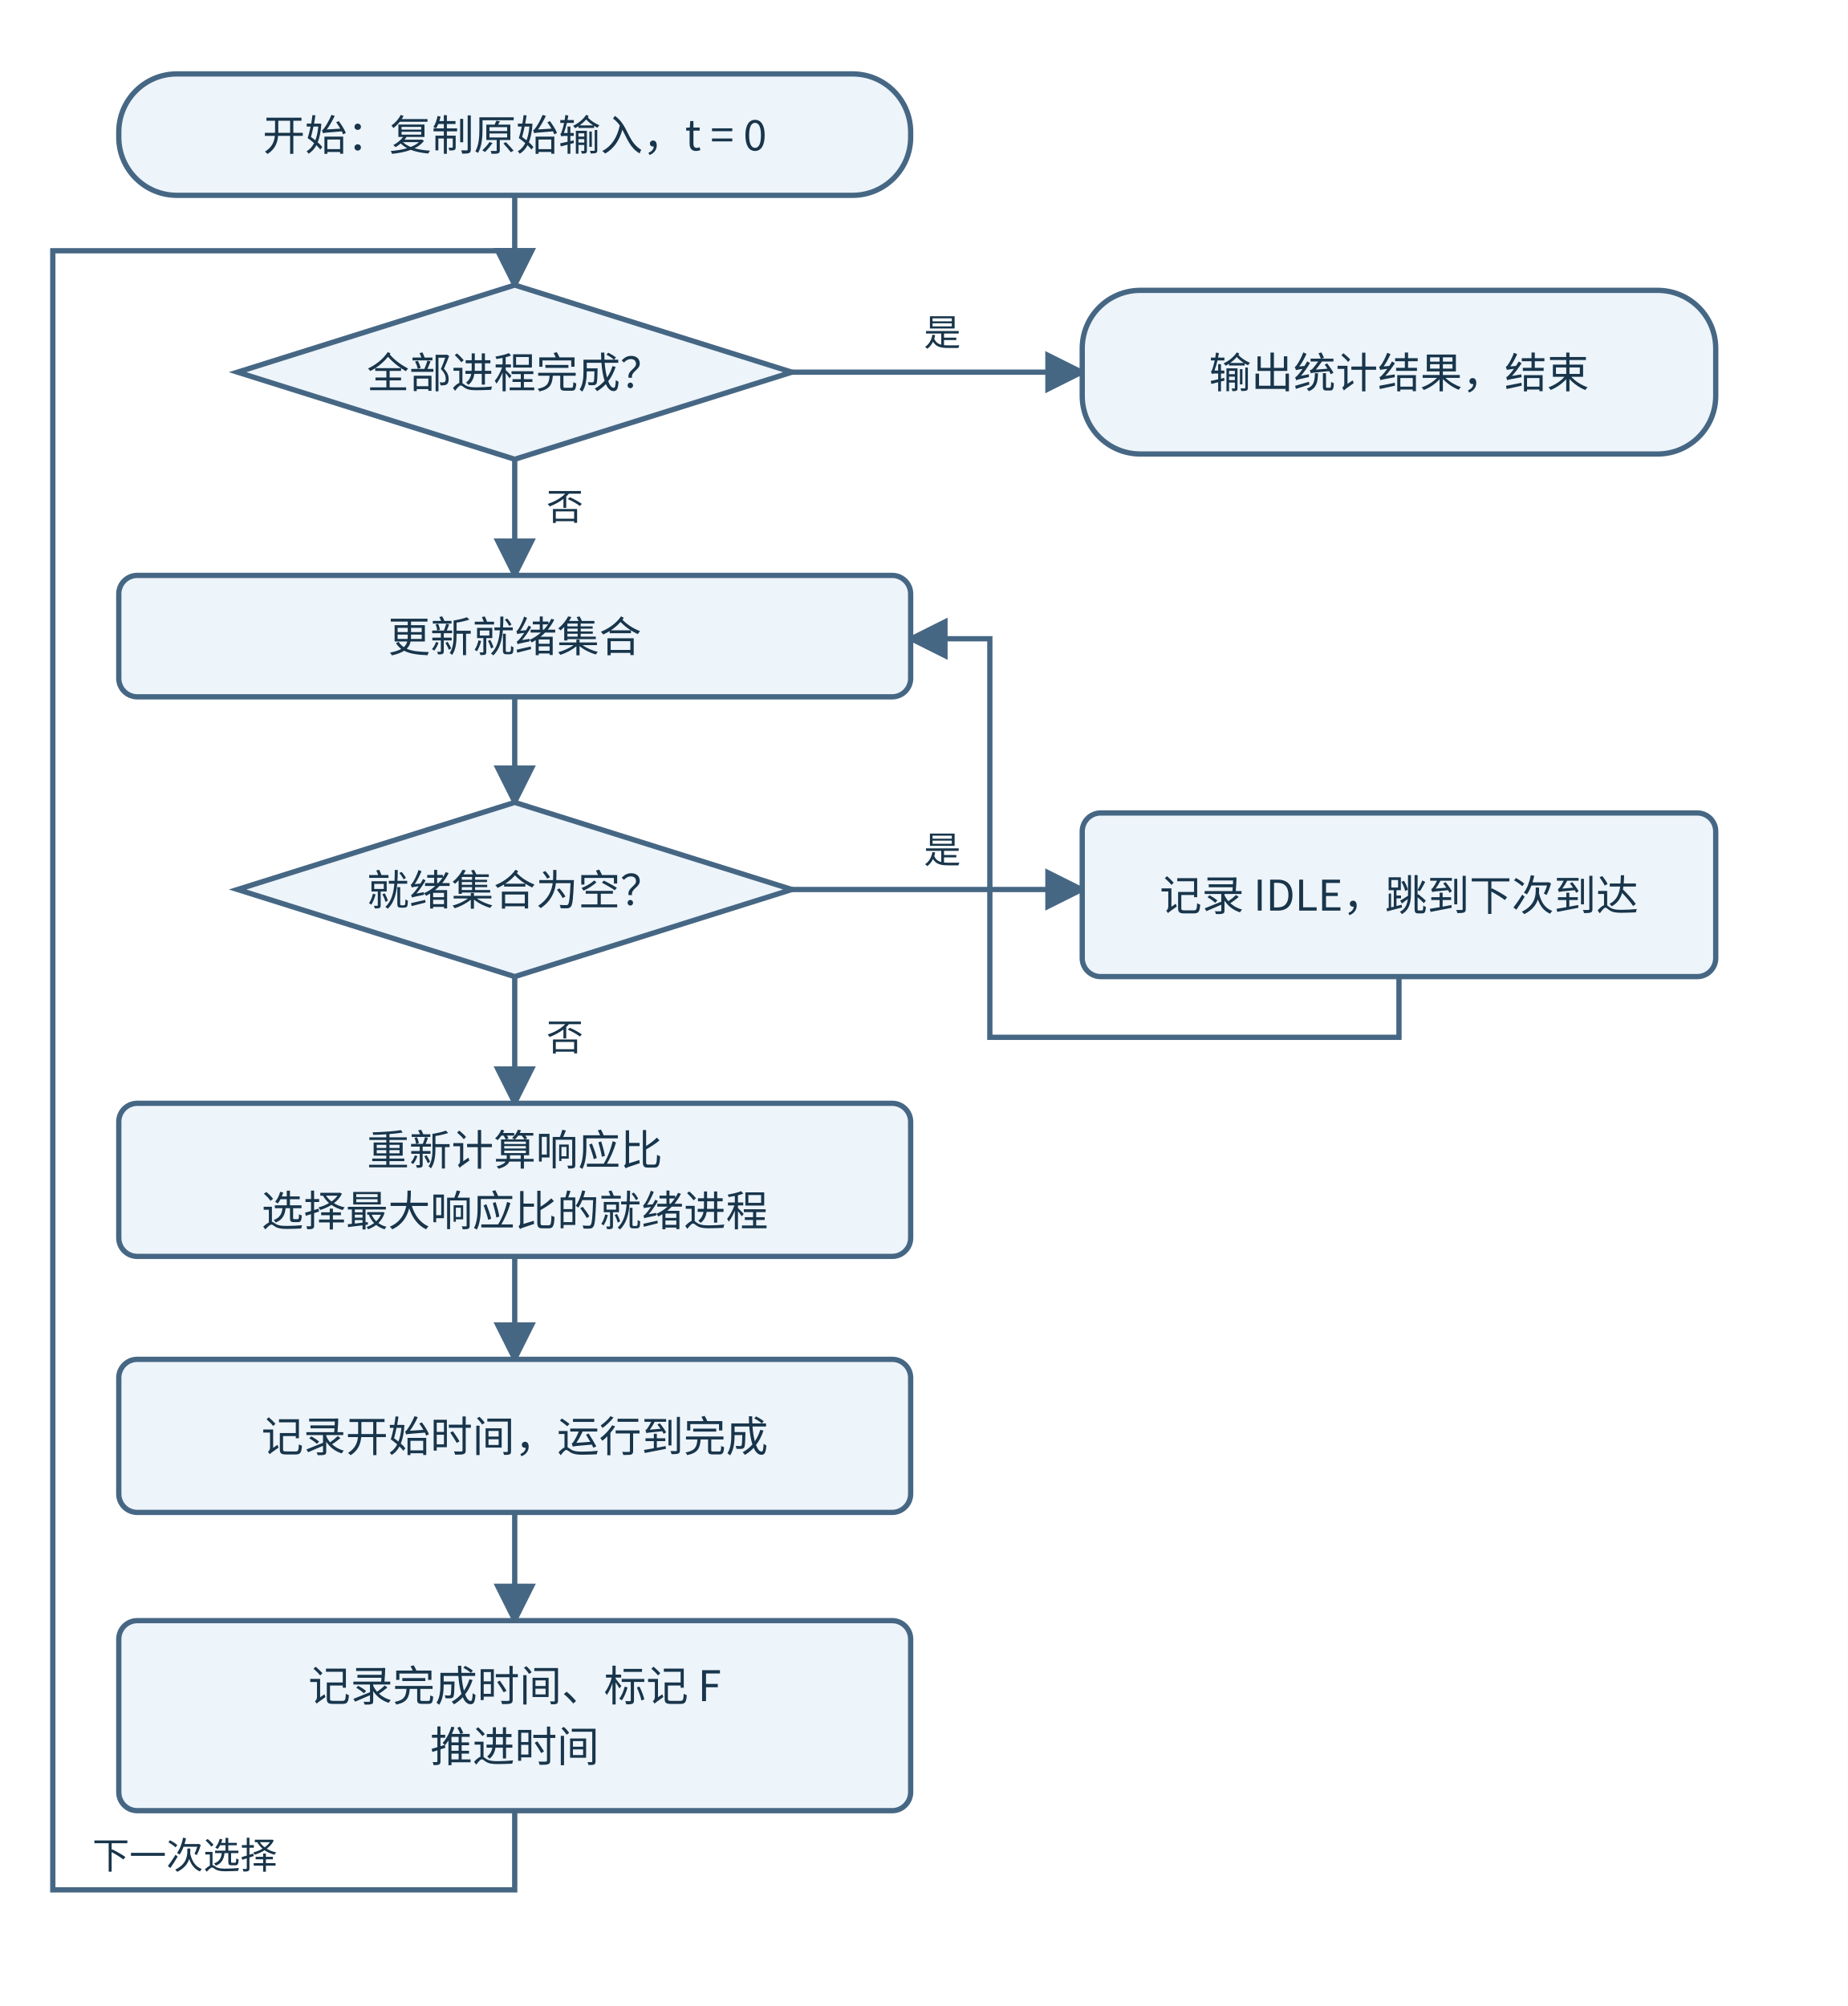
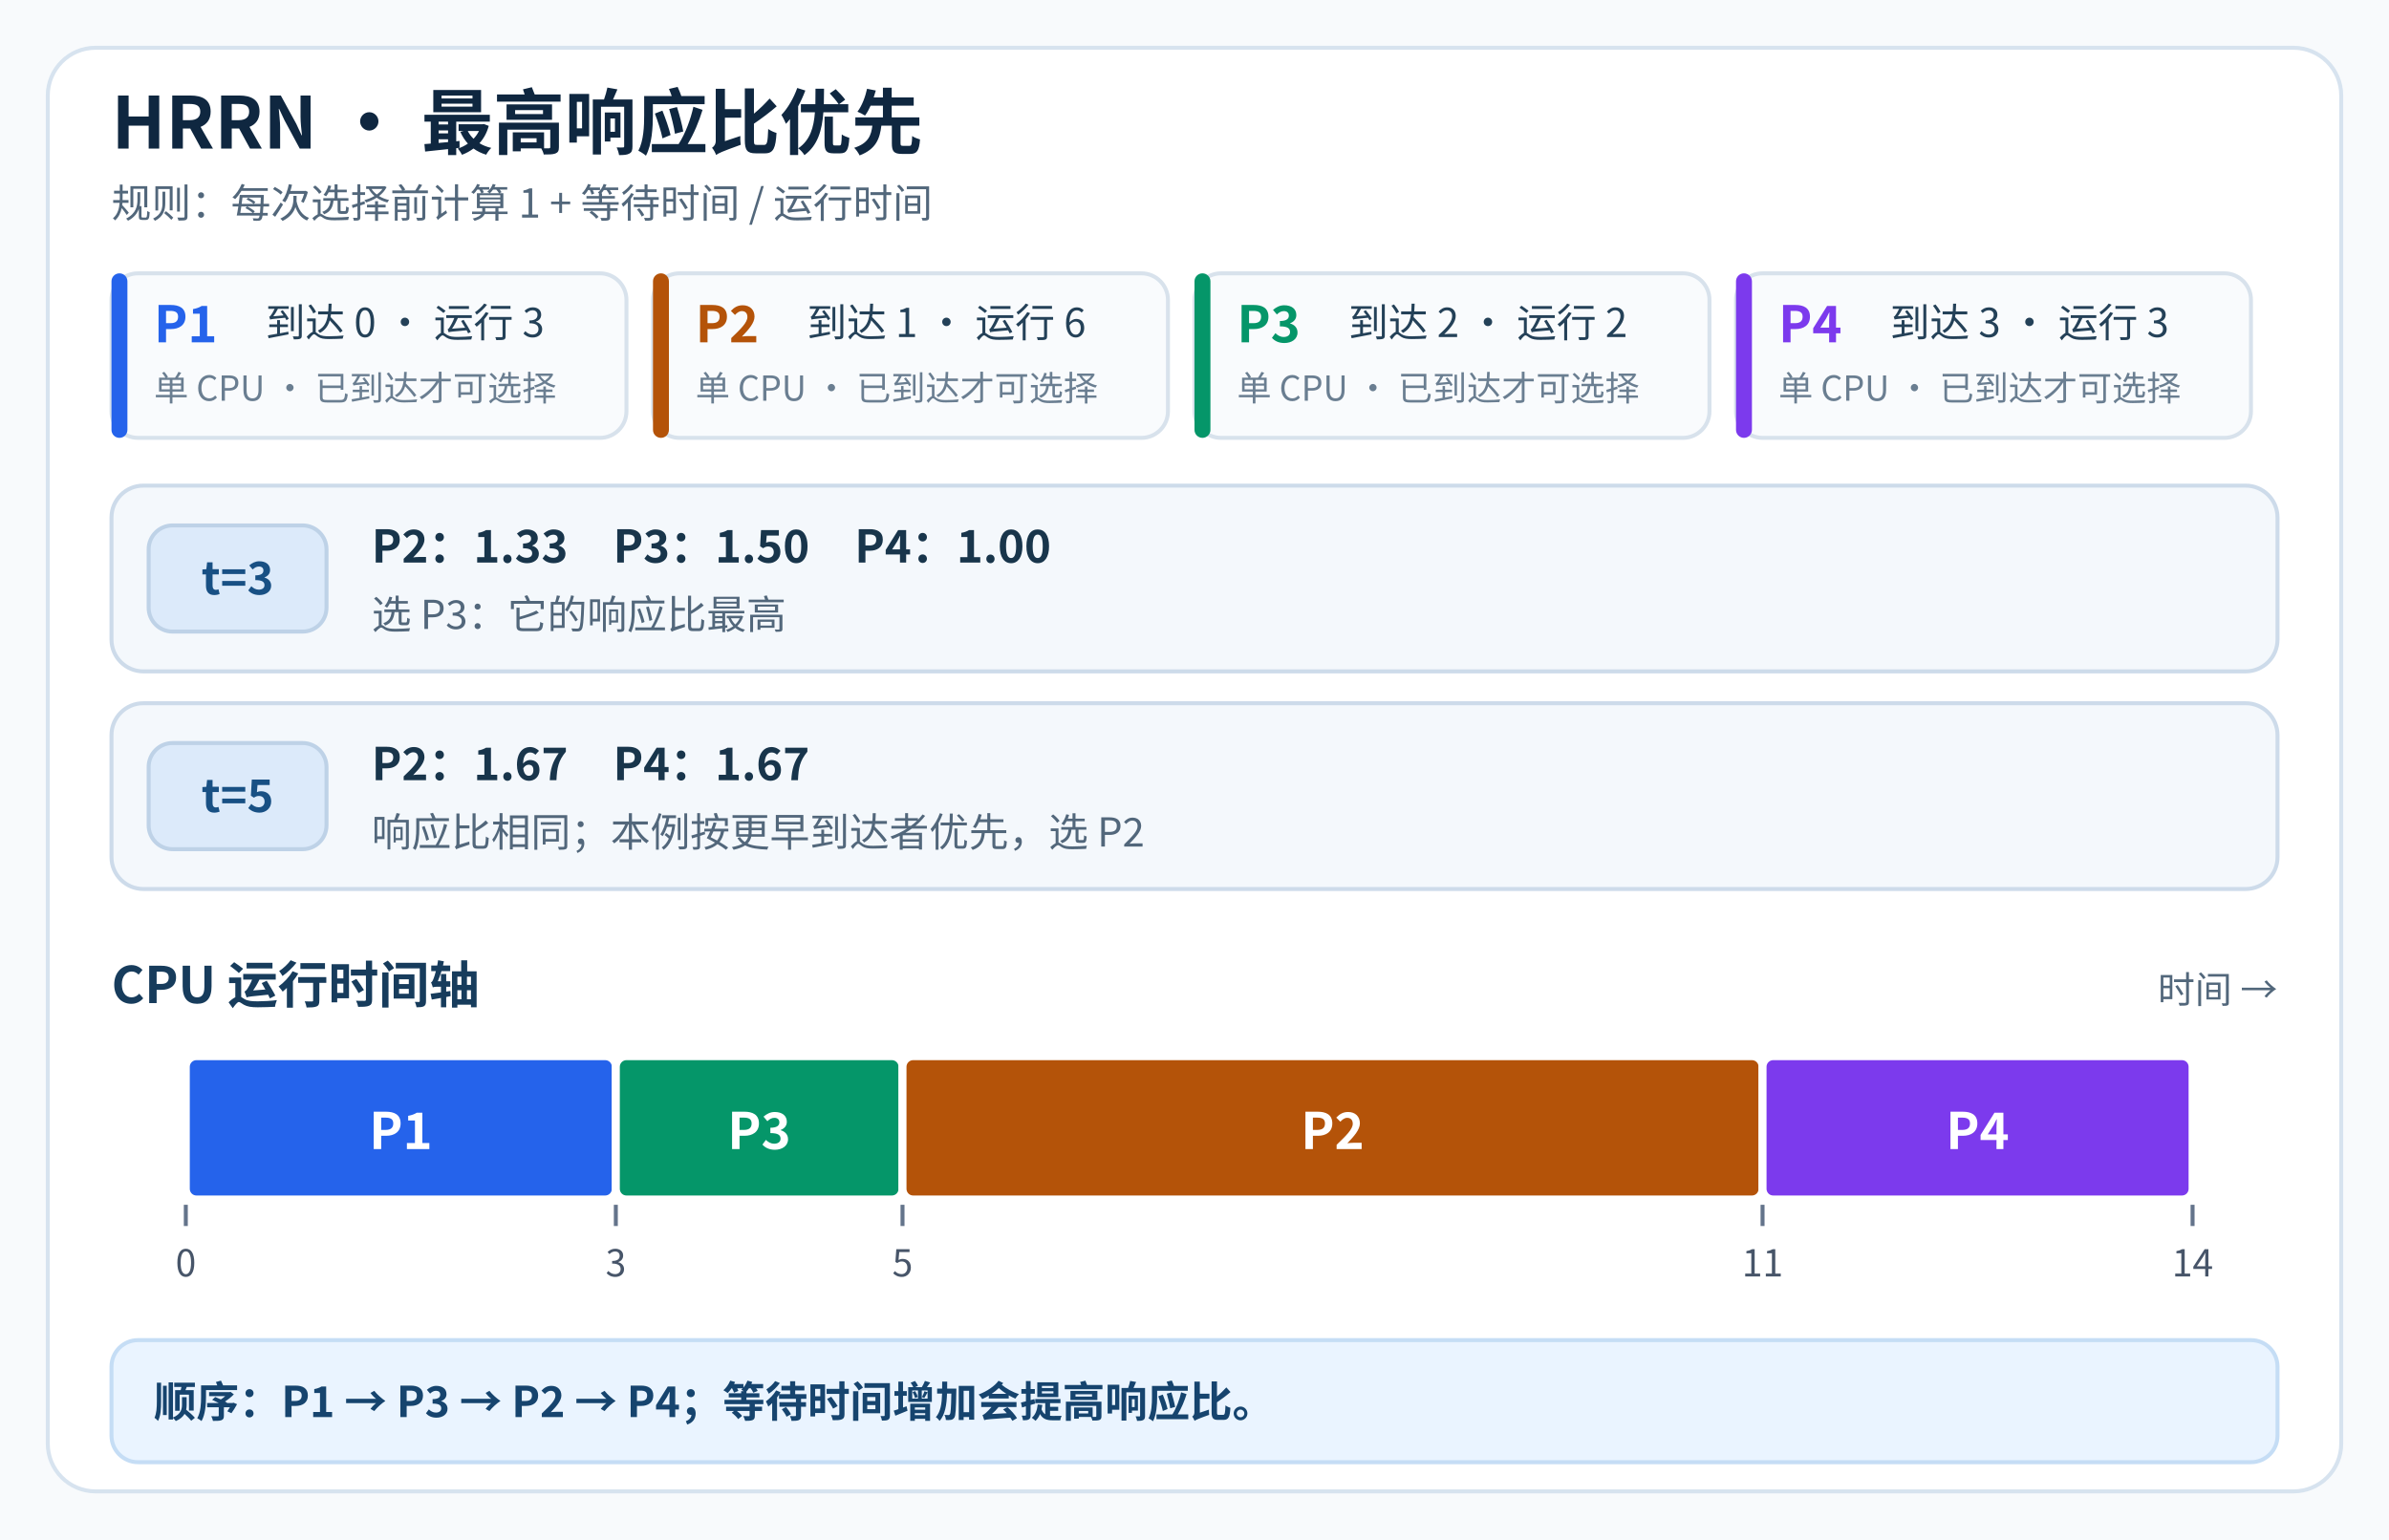
- <svg xmlns="http://www.w3.org/2000/svg" width="700" height="760" viewBox="0 0 700 760" role="img">
-   <defs>
-     <marker id="arrow" markerWidth="8" markerHeight="8" refX="7" refY="4" orient="auto">
-       <path d="M0,0 L8,4 L0,8 Z" fill="#466784" />
-     </marker>
-   </defs>
-   <rect width="700" height="760" fill="#fff" />
-   <g font-family="Noto Sans CJK SC,Microsoft YaHei,sans-serif" font-size="16" fill="#18354b">
-     <path d="M195 74 V108" fill="none" stroke="#466784" stroke-width="2" marker-end="url(#arrow)" />
-     <path d="M300 141 H410" fill="none" stroke="#466784" stroke-width="2" marker-end="url(#arrow)" />
-     <text x="350" y="131" font-size="14">是</text>
-     <path d="M195 174 V218" fill="none" stroke="#466784" stroke-width="2" marker-end="url(#arrow)" />
-     <text x="207" y="197" font-size="14">否</text>
-     <path d="M195 264 V304" fill="none" stroke="#466784" stroke-width="2" marker-end="url(#arrow)" />
-     <path d="M300 337 H410" fill="none" stroke="#466784" stroke-width="2" marker-end="url(#arrow)" />
-     <text x="350" y="327" font-size="14">是</text>
-     <path d="M195 370 V418" fill="none" stroke="#466784" stroke-width="2" marker-end="url(#arrow)" />
-     <text x="207" y="398" font-size="14">否</text>
-     <path d="M195 476 V515" fill="none" stroke="#466784" stroke-width="2" marker-end="url(#arrow)" />
-     <path d="M195 573 V614" fill="none" stroke="#466784" stroke-width="2" marker-end="url(#arrow)" />
-     <path d="M530 370 V393 H375 V242 H345" fill="none" stroke="#466784" stroke-width="2" marker-end="url(#arrow)" />
-     <path d="M195 686 V716 H20 V95 H195 V108" fill="none" stroke="#466784" stroke-width="2" marker-end="url(#arrow)" />
-     <text x="35" y="708" font-size="14">下一次选择</text>
-     <rect x="45" y="28" width="300" height="46" rx="22" fill="#edf4fa" stroke="#466784" stroke-width="2" />
-     <text x="195.0" y="57.0" text-anchor="middle">开始：复制原始输入，t = 0</text>
-     <polygon points="195.0,108 300,141.0 195.0,174 90,141.0" fill="#edf4fa" stroke="#466784" stroke-width="2" />
-     <text x="195.0" y="147.0" text-anchor="middle">全部进程完成？</text>
-     <rect x="45" y="218" width="300" height="46" rx="7" fill="#edf4fa" stroke="#466784" stroke-width="2" />
-     <text x="195.0" y="247.0" text-anchor="middle">更新就绪集合</text>
-     <polygon points="195.0,304 300,337.0 195.0,370 90,337.0" fill="#edf4fa" stroke="#466784" stroke-width="2" />
-     <text x="195.0" y="343.0" text-anchor="middle">就绪集合为空？</text>
-     <rect x="45" y="418" width="300" height="58" rx="7" fill="#edf4fa" stroke="#466784" stroke-width="2" />
-     <text x="195.0" y="441.5" text-anchor="middle">重新计算响应比</text>
-     <text x="195.0" y="464.5" text-anchor="middle">选择最大响应比的就绪进程</text>
-     <rect x="45" y="515" width="300" height="58" rx="7" fill="#edf4fa" stroke="#466784" stroke-width="2" />
-     <text x="195.0" y="550.0" text-anchor="middle">记录开始时间，运行到完成</text>
-     <rect x="45" y="614" width="300" height="72" rx="7" fill="#edf4fa" stroke="#466784" stroke-width="2" />
-     <text x="195.0" y="644.5" text-anchor="middle">记录完成时间、标记 F</text>
-     <text x="195.0" y="667.5" text-anchor="middle">推进时间</text>
-     <rect x="410" y="308" width="240" height="62" rx="7" fill="#edf4fa" stroke="#466784" stroke-width="2" />
-     <text x="530.0" y="345.0" text-anchor="middle">记录 IDLE，跳到下次到达</text>
-     <rect x="410" y="110" width="240" height="62" rx="22" fill="#edf4fa" stroke="#466784" stroke-width="2" />
-     <text x="530.0" y="147.0" text-anchor="middle">输出统计结果，结束</text>
+ <svg xmlns="http://www.w3.org/2000/svg" width="900" height="580" viewBox="0 0 900 580" role="img" aria-labelledby="title desc">
+   <rect x="0" y="0" width="900" height="580" rx="0" fill="#f8fafc" stroke="#f8fafc" stroke-width="1.5" />
+   <rect x="18" y="18" width="864" height="544" rx="18" fill="#ffffff" stroke="#d7e3ef" stroke-width="1.5" />
+   <g font-family="Microsoft YaHei,Noto Sans CJK SC,Arial,sans-serif">
+     <text x="42" y="56" font-size="27" fill="#0f2740" font-weight="700" text-anchor="start">HRRN · 最高响应比优先</text>
+     <text x="42" y="82" font-size="15" fill="#52677b" font-weight="400" text-anchor="start">规则：每次选择前计算 1 + 等待时间 / 运行时间</text>
+     <rect x="42" y="103" width="194" height="62" rx="10" fill="#f9fbfd" stroke="#d8e2ec" stroke-width="1.5" />
+     <rect x="42" y="103" width="6" height="62" rx="3" fill="#2563eb" />
+     <text x="58" y="129" font-size="19" fill="#2563eb" font-weight="700" text-anchor="start">P1</text>
+     <text x="100" y="127" font-size="15" fill="#244158" font-weight="400" text-anchor="start">到达 0 · 运行 3</text>
+     <text x="58" y="151" font-size="13" fill="#6a7e91" font-weight="400" text-anchor="start">单 CPU · 已到达才可选择</text>
+     <rect x="246" y="103" width="194" height="62" rx="10" fill="#f9fbfd" stroke="#d8e2ec" stroke-width="1.5" />
+     <rect x="246" y="103" width="6" height="62" rx="3" fill="#b45309" />
+     <text x="262" y="129" font-size="19" fill="#b45309" font-weight="700" text-anchor="start">P2</text>
+     <text x="304" y="127" font-size="15" fill="#244158" font-weight="400" text-anchor="start">到达 1 · 运行 6</text>
+     <text x="262" y="151" font-size="13" fill="#6a7e91" font-weight="400" text-anchor="start">单 CPU · 已到达才可选择</text>
+     <rect x="450" y="103" width="194" height="62" rx="10" fill="#f9fbfd" stroke="#d8e2ec" stroke-width="1.5" />
+     <rect x="450" y="103" width="6" height="62" rx="3" fill="#059669" />
+     <text x="466" y="129" font-size="19" fill="#059669" font-weight="700" text-anchor="start">P3</text>
+     <text x="508" y="127" font-size="15" fill="#244158" font-weight="400" text-anchor="start">到达 2 · 运行 2</text>
+     <text x="466" y="151" font-size="13" fill="#6a7e91" font-weight="400" text-anchor="start">单 CPU · 已到达才可选择</text>
+     <rect x="654" y="103" width="194" height="62" rx="10" fill="#f9fbfd" stroke="#d8e2ec" stroke-width="1.5" />
+     <rect x="654" y="103" width="6" height="62" rx="3" fill="#7c3aed" />
+     <text x="670" y="129" font-size="19" fill="#7c3aed" font-weight="700" text-anchor="start">P4</text>
+     <text x="712" y="127" font-size="15" fill="#244158" font-weight="400" text-anchor="start">到达 3 · 运行 3</text>
+     <text x="670" y="151" font-size="13" fill="#6a7e91" font-weight="400" text-anchor="start">单 CPU · 已到达才可选择</text>
+     <rect x="42" y="183" width="816" height="70" rx="12" fill="#f4f8fc" stroke="#cddbea" stroke-width="1.5" />
+     <rect x="56" y="198" width="67" height="40" rx="9" fill="#dceafa" stroke="#bed2e7" stroke-width="1.5" />
+     <text x="89.5" y="224" font-size="17" fill="#185084" font-weight="700" text-anchor="middle">t=3</text>
+     <text x="140" y="212" font-size="17" fill="#18354b" font-weight="700" text-anchor="start">P2：1.33　P3：1.50　P4：1.00</text>
+     <text x="140" y="237" font-size="15" fill="#52677b" font-weight="400" text-anchor="start">选 P3：它的响应比最高</text>
+     <rect x="42" y="265" width="816" height="70" rx="12" fill="#f4f8fc" stroke="#cddbea" stroke-width="1.5" />
+     <rect x="56" y="280" width="67" height="40" rx="9" fill="#dceafa" stroke="#bed2e7" stroke-width="1.5" />
+     <text x="89.5" y="306" font-size="17" fill="#185084" font-weight="700" text-anchor="middle">t=5</text>
+     <text x="140" y="294" font-size="17" fill="#18354b" font-weight="700" text-anchor="start">P2：1.67　P4：1.67</text>
+     <text x="140" y="319" font-size="15" fill="#52677b" font-weight="400" text-anchor="start">响应比相同；本例按更早到达者优先，选 P2</text>
+     <text x="42" y="378" font-size="19" fill="#173c5c" font-weight="700" text-anchor="start">CPU 运行时间轴</text>
+     <text x="858" y="378" font-size="14" fill="#52677b" font-weight="400" text-anchor="end">时间 →</text>
+     <rect x="70" y="398" width="162" height="54" fill="#2563eb" stroke="#ffffff" stroke-width="3" rx="4" />
+     <text x="151" y="433" font-size="19" fill="#ffffff" font-weight="700" text-anchor="middle">P1</text>
+     <rect x="232" y="398" width="108" height="54" fill="#059669" stroke="#ffffff" stroke-width="3" rx="4" />
+     <text x="286" y="433" font-size="19" fill="#ffffff" font-weight="700" text-anchor="middle">P3</text>
+     <rect x="340" y="398" width="324" height="54" fill="#b45309" stroke="#ffffff" stroke-width="3" rx="4" />
+     <text x="502" y="433" font-size="19" fill="#ffffff" font-weight="700" text-anchor="middle">P2</text>
+     <rect x="664" y="398" width="162" height="54" fill="#7c3aed" stroke="#ffffff" stroke-width="3" rx="4" />
+     <text x="745" y="433" font-size="19" fill="#ffffff" font-weight="700" text-anchor="middle">P4</text>
+     <line x1="70" y1="454" x2="70" y2="462" stroke="#64748b" stroke-width="1.5" />
+     <text x="70" y="481" font-size="14" fill="#475569" font-weight="500" text-anchor="middle">0</text>
+     <line x1="232" y1="454" x2="232" y2="462" stroke="#64748b" stroke-width="1.5" />
+     <text x="232" y="481" font-size="14" fill="#475569" font-weight="500" text-anchor="middle">3</text>
+     <line x1="340" y1="454" x2="340" y2="462" stroke="#64748b" stroke-width="1.5" />
+     <text x="340" y="481" font-size="14" fill="#475569" font-weight="500" text-anchor="middle">5</text>
+     <line x1="664" y1="454" x2="664" y2="462" stroke="#64748b" stroke-width="1.5" />
+     <text x="664" y="481" font-size="14" fill="#475569" font-weight="500" text-anchor="middle">11</text>
+     <line x1="826" y1="454" x2="826" y2="462" stroke="#64748b" stroke-width="1.5" />
+     <text x="826" y="481" font-size="14" fill="#475569" font-weight="500" text-anchor="middle">14</text>
+     <rect x="42" y="505" width="816" height="46" rx="10" fill="#eaf4ff" stroke="#c5ddf5" stroke-width="1.5" />
+     <text x="58" y="534" font-size="16" fill="#16446e" font-weight="600" text-anchor="start">顺序：P1 → P3 → P2 → P4；等待时间增加会提高响应比。</text>
  </g>
</svg>
